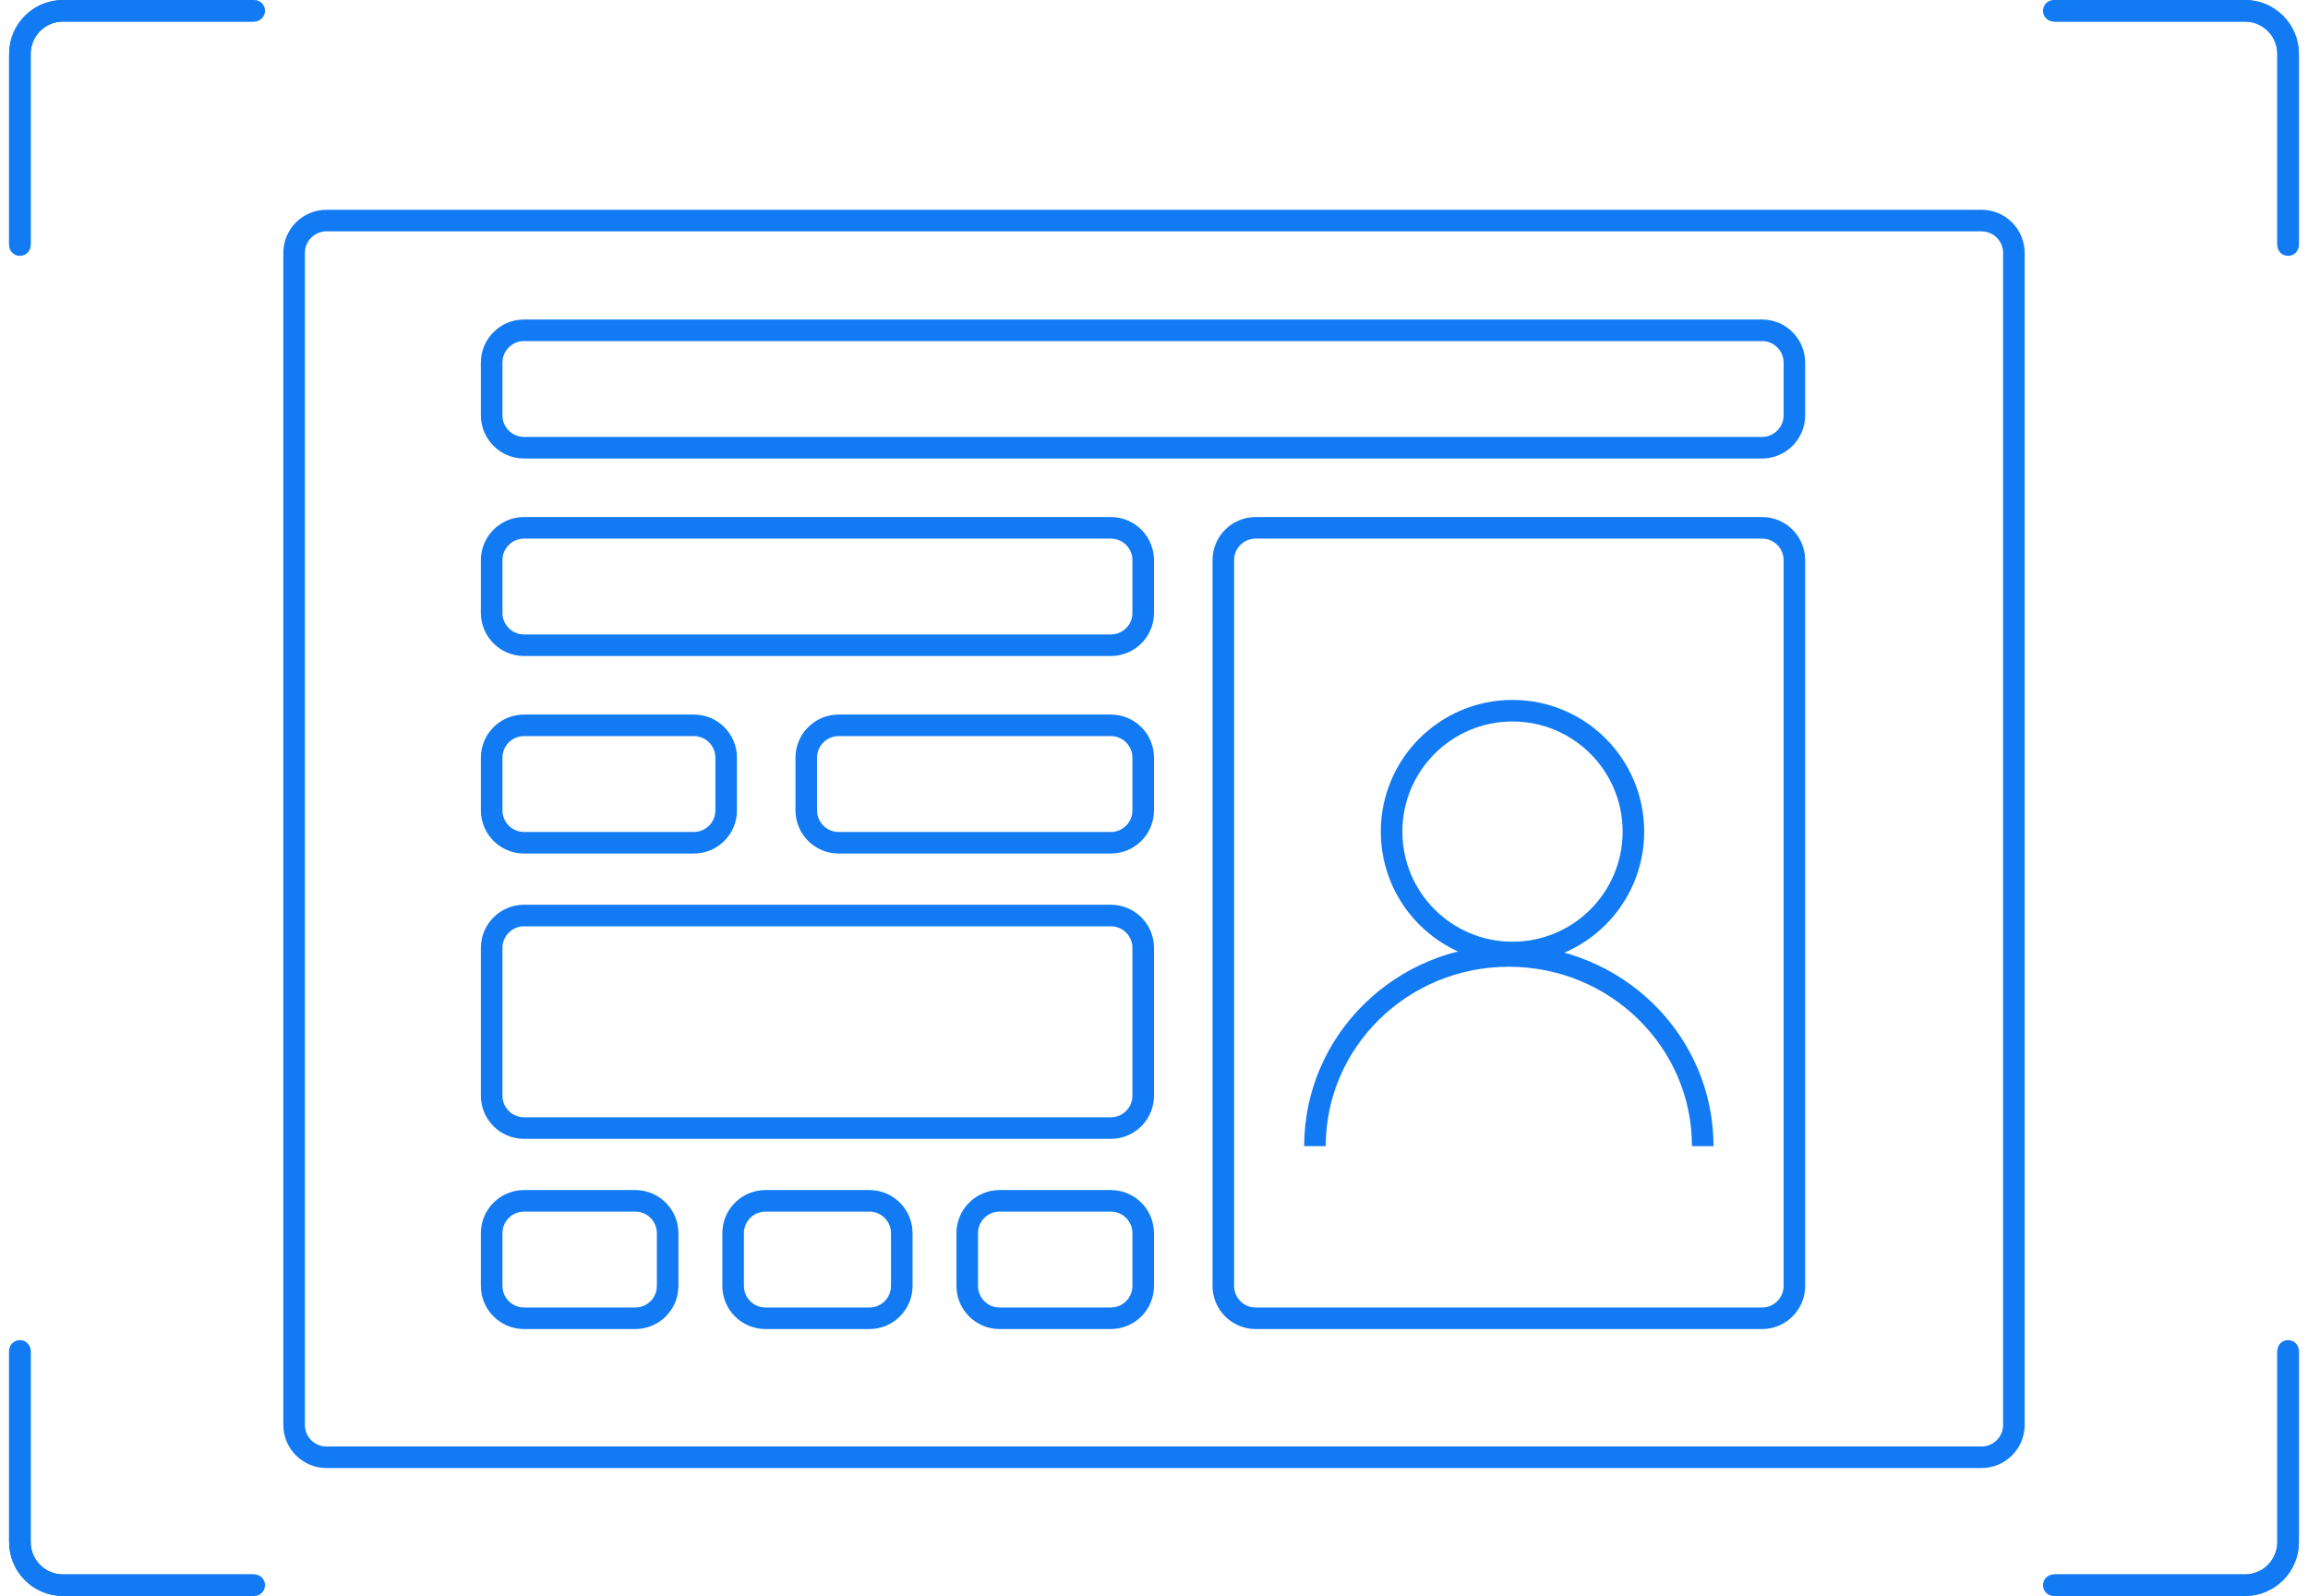
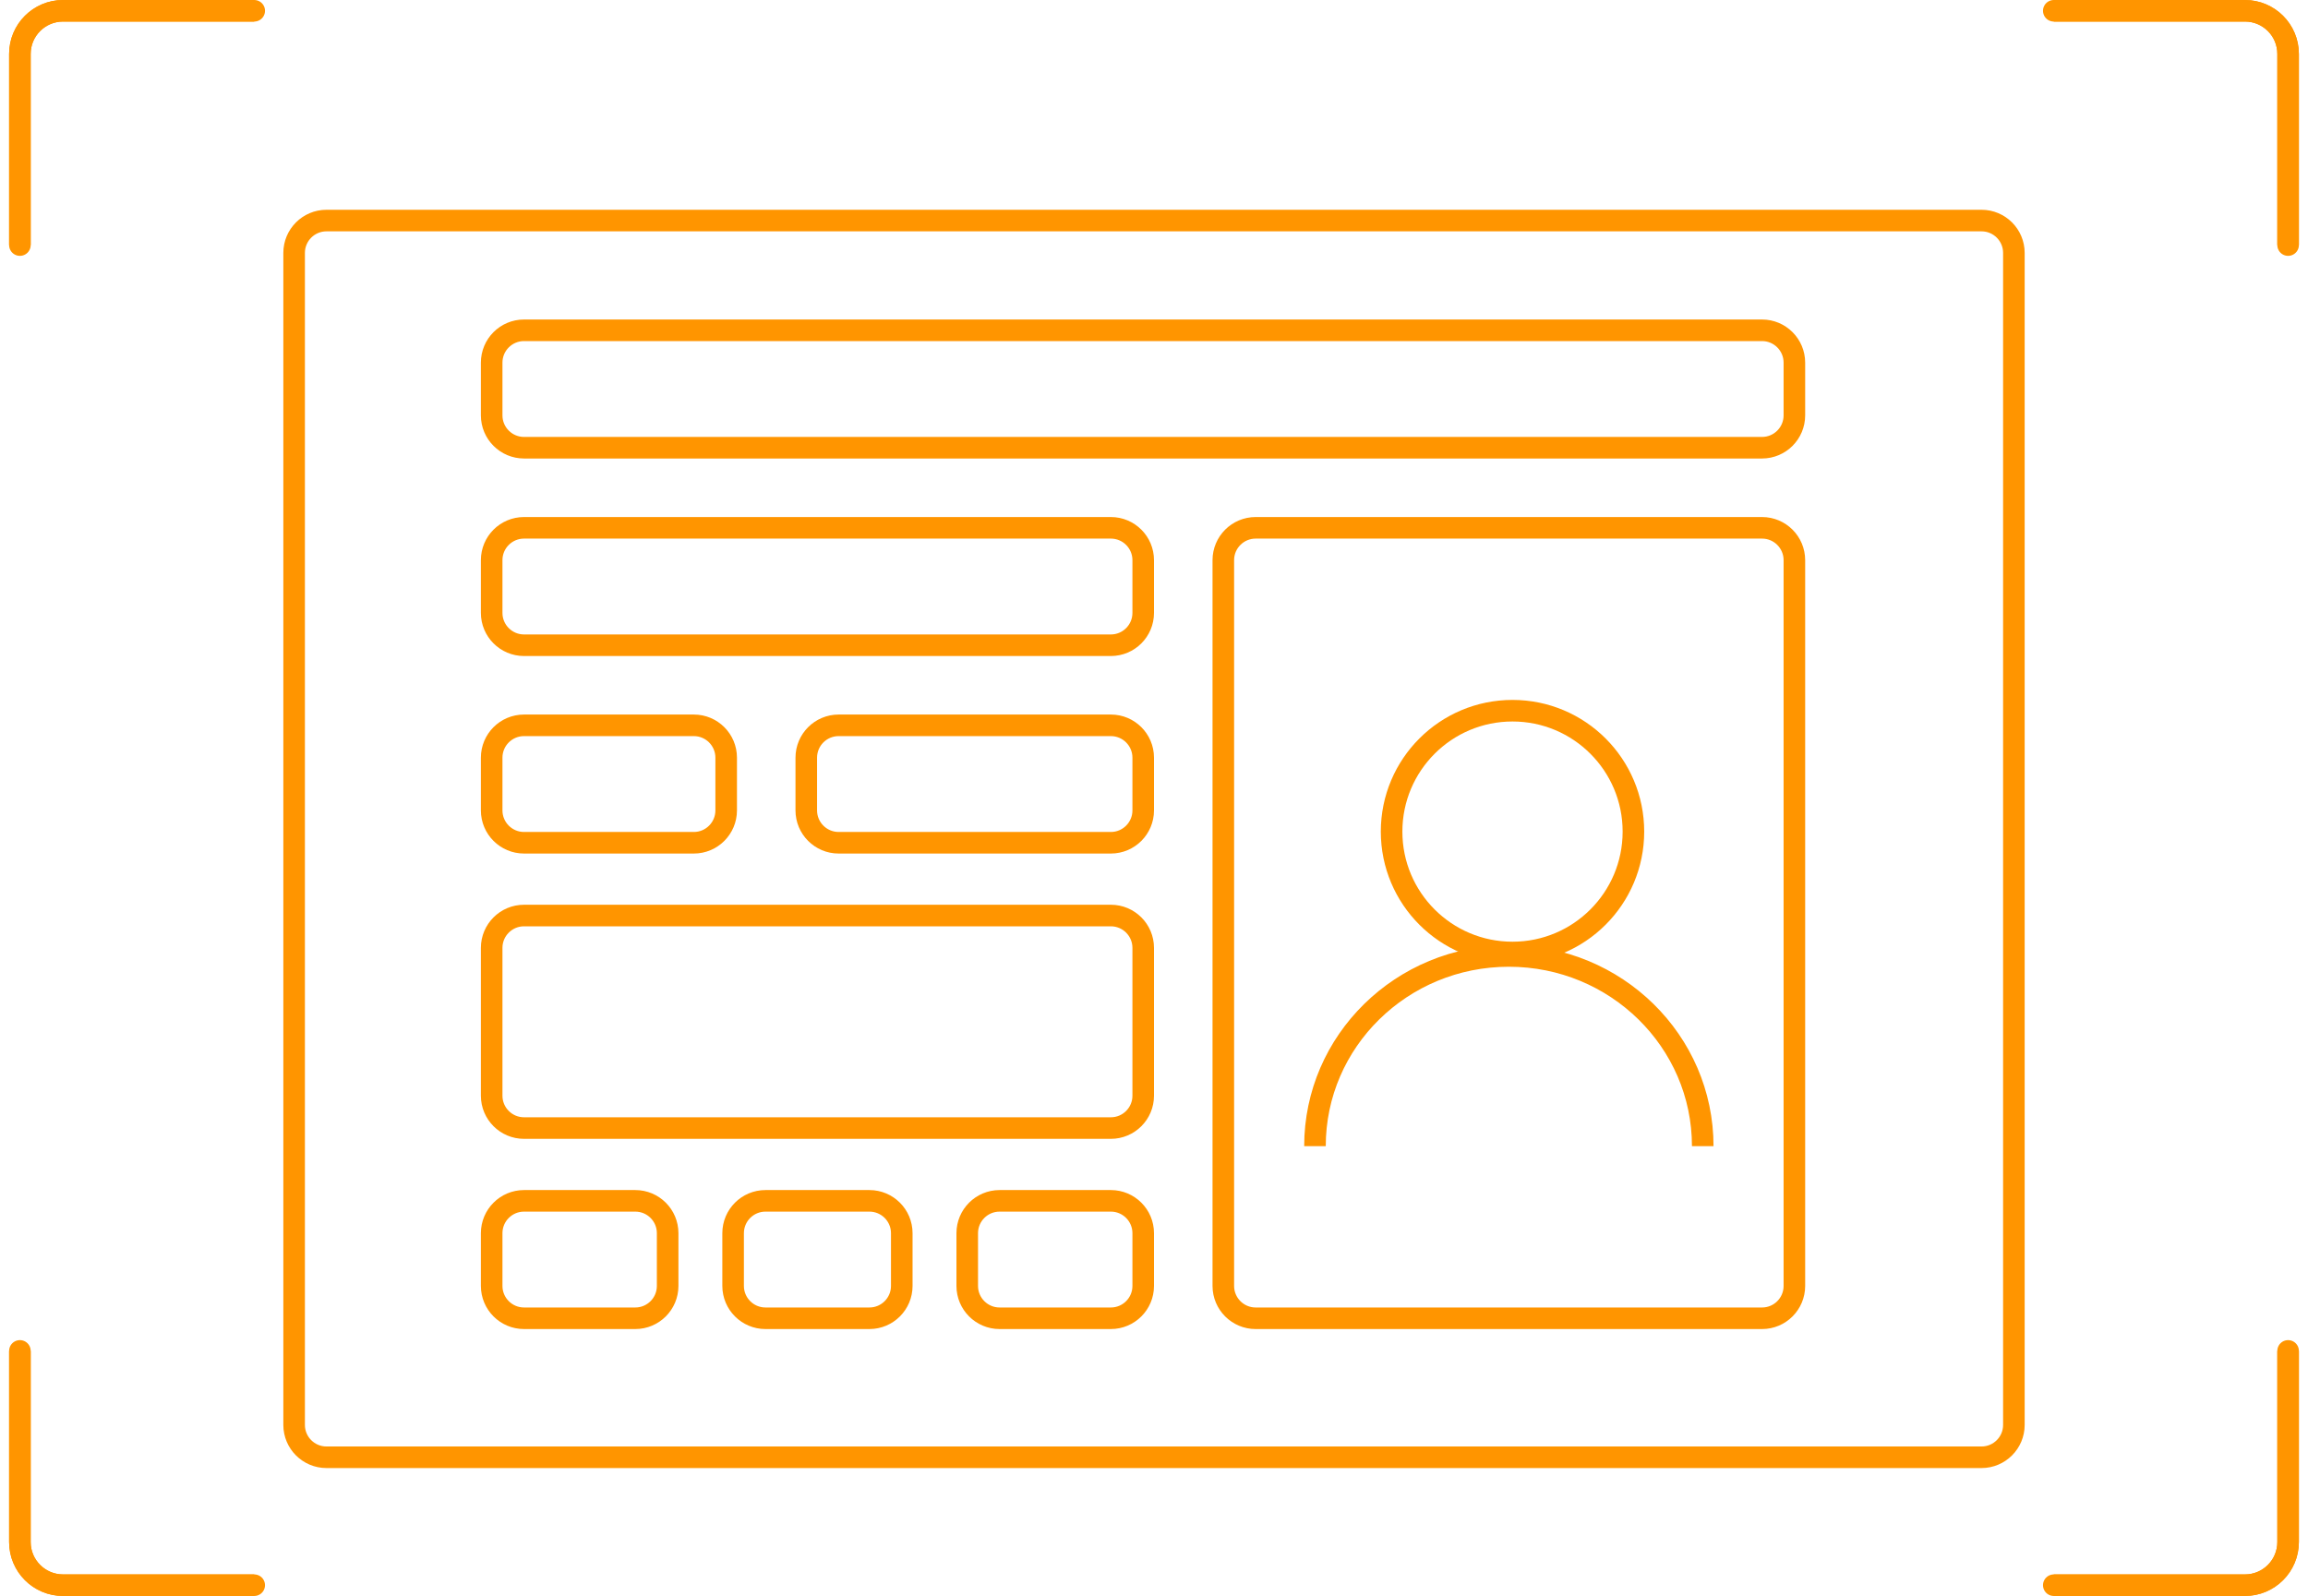
<svg xmlns="http://www.w3.org/2000/svg" width="214" height="148" viewBox="0 0 214 148" fill="none">
-   <rect x="27.271" y="20.453" width="159.458" height="114.684" rx="3" stroke="#127BF3" stroke-width="2" />
-   <rect x="45.588" y="30.629" width="120.789" height="10.889" rx="3" stroke="#127BF3" stroke-width="2" />
-   <rect x="45.588" y="48.946" width="60.412" height="10.889" rx="3" stroke="#127BF3" stroke-width="2" />
-   <rect x="45.588" y="84.9" width="60.412" height="19.709" rx="3" stroke="#127BF3" stroke-width="2" />
-   <rect x="113.427" y="48.946" width="52.95" height="73.302" rx="3" stroke="#127BF3" stroke-width="2" />
-   <rect x="45.588" y="67.262" width="21.744" height="10.889" rx="3" stroke="#127BF3" stroke-width="2" />
-   <rect x="45.588" y="111.358" width="16.317" height="10.889" rx="3" stroke="#127BF3" stroke-width="2" />
-   <rect x="67.975" y="111.358" width="15.638" height="10.889" rx="3" stroke="#127BF3" stroke-width="2" />
-   <rect x="89.683" y="111.358" width="16.317" height="10.889" rx="3" stroke="#127BF3" stroke-width="2" />
-   <rect x="74.759" y="67.262" width="31.241" height="10.889" rx="3" stroke="#127BF3" stroke-width="2" />
-   <circle cx="140.241" cy="77.117" r="11.211" stroke="#127BF3" stroke-width="2" />
-   <path d="M157.88 106.288C157.88 96.546 149.831 88.649 139.902 88.649C129.973 88.649 121.925 96.546 121.925 106.288" stroke="#127BF3" stroke-width="2" />
-   <path d="M23.572 1H5.845C3.636 1 1.845 2.791 1.845 5V22.726" stroke="#127BF3" stroke-width="2" />
-   <path d="M190.429 1H208.155C210.364 1 212.155 2.791 212.155 5V22.726" stroke="#127BF3" stroke-width="2" />
-   <path d="M23.571 147H5.845C3.636 147 1.845 145.209 1.845 143V125.274" stroke="#127BF3" stroke-width="2" />
-   <path d="M190.429 147H208.155C210.364 147 212.155 145.209 212.155 143V125.274" stroke="#127BF3" stroke-width="2" />
-   <path d="M23.572 1H5.845C3.636 1 1.845 2.791 1.845 5V22.726" stroke="#127BF3" stroke-width="2" stroke-linecap="round" />
-   <path d="M190.429 1H208.155C210.364 1 212.155 2.791 212.155 5V22.726" stroke="#127BF3" stroke-width="2" stroke-linecap="round" />
-   <path d="M23.571 147H5.845C3.636 147 1.845 145.209 1.845 143V125.274" stroke="#127BF3" stroke-width="2" stroke-linecap="round" />
-   <path d="M190.429 147H208.155C210.364 147 212.155 145.209 212.155 143V125.274" stroke="#127BF3" stroke-width="2" stroke-linecap="round" />
+   <rect x="27.271" y="20.453" width="159.458" height="114.684" rx="3" stroke="#FF9500" stroke-width="2" />
+   <rect x="45.588" y="30.629" width="120.789" height="10.889" rx="3" stroke="#FF9500" stroke-width="2" />
+   <rect x="45.588" y="48.946" width="60.412" height="10.889" rx="3" stroke="#FF9500" stroke-width="2" />
+   <rect x="45.588" y="84.9" width="60.412" height="19.709" rx="3" stroke="#FF9500" stroke-width="2" />
+   <rect x="113.427" y="48.946" width="52.95" height="73.302" rx="3" stroke="#FF9500" stroke-width="2" />
+   <rect x="45.588" y="67.262" width="21.744" height="10.889" rx="3" stroke="#FF9500" stroke-width="2" />
+   <rect x="45.588" y="111.358" width="16.317" height="10.889" rx="3" stroke="#FF9500" stroke-width="2" />
+   <rect x="67.975" y="111.358" width="15.638" height="10.889" rx="3" stroke="#FF9500" stroke-width="2" />
+   <rect x="89.683" y="111.358" width="16.317" height="10.889" rx="3" stroke="#FF9500" stroke-width="2" />
+   <rect x="74.759" y="67.262" width="31.241" height="10.889" rx="3" stroke="#FF9500" stroke-width="2" />
+   <circle cx="140.241" cy="77.117" r="11.211" stroke="#FF9500" stroke-width="2" />
+   <path d="M157.88 106.288C157.88 96.546 149.831 88.649 139.902 88.649C129.973 88.649 121.925 96.546 121.925 106.288" stroke="#FF9500" stroke-width="2" />
+   <path d="M23.572 1H5.845C3.636 1 1.845 2.791 1.845 5V22.726" stroke="#FF9500" stroke-width="2" />
+   <path d="M190.429 1H208.155C210.364 1 212.155 2.791 212.155 5V22.726" stroke="#FF9500" stroke-width="2" />
+   <path d="M23.571 147H5.845C3.636 147 1.845 145.209 1.845 143V125.274" stroke="#FF9500" stroke-width="2" />
+   <path d="M190.429 147H208.155C210.364 147 212.155 145.209 212.155 143V125.274" stroke="#FF9500" stroke-width="2" />
+   <path d="M23.572 1H5.845C3.636 1 1.845 2.791 1.845 5V22.726" stroke="#FF9500" stroke-width="2" stroke-linecap="round" />
+   <path d="M190.429 1H208.155C210.364 1 212.155 2.791 212.155 5V22.726" stroke="#FF9500" stroke-width="2" stroke-linecap="round" />
+   <path d="M23.571 147H5.845C3.636 147 1.845 145.209 1.845 143V125.274" stroke="#FF9500" stroke-width="2" stroke-linecap="round" />
+   <path d="M190.429 147H208.155C210.364 147 212.155 145.209 212.155 143V125.274" stroke="#FF9500" stroke-width="2" stroke-linecap="round" />
</svg>
